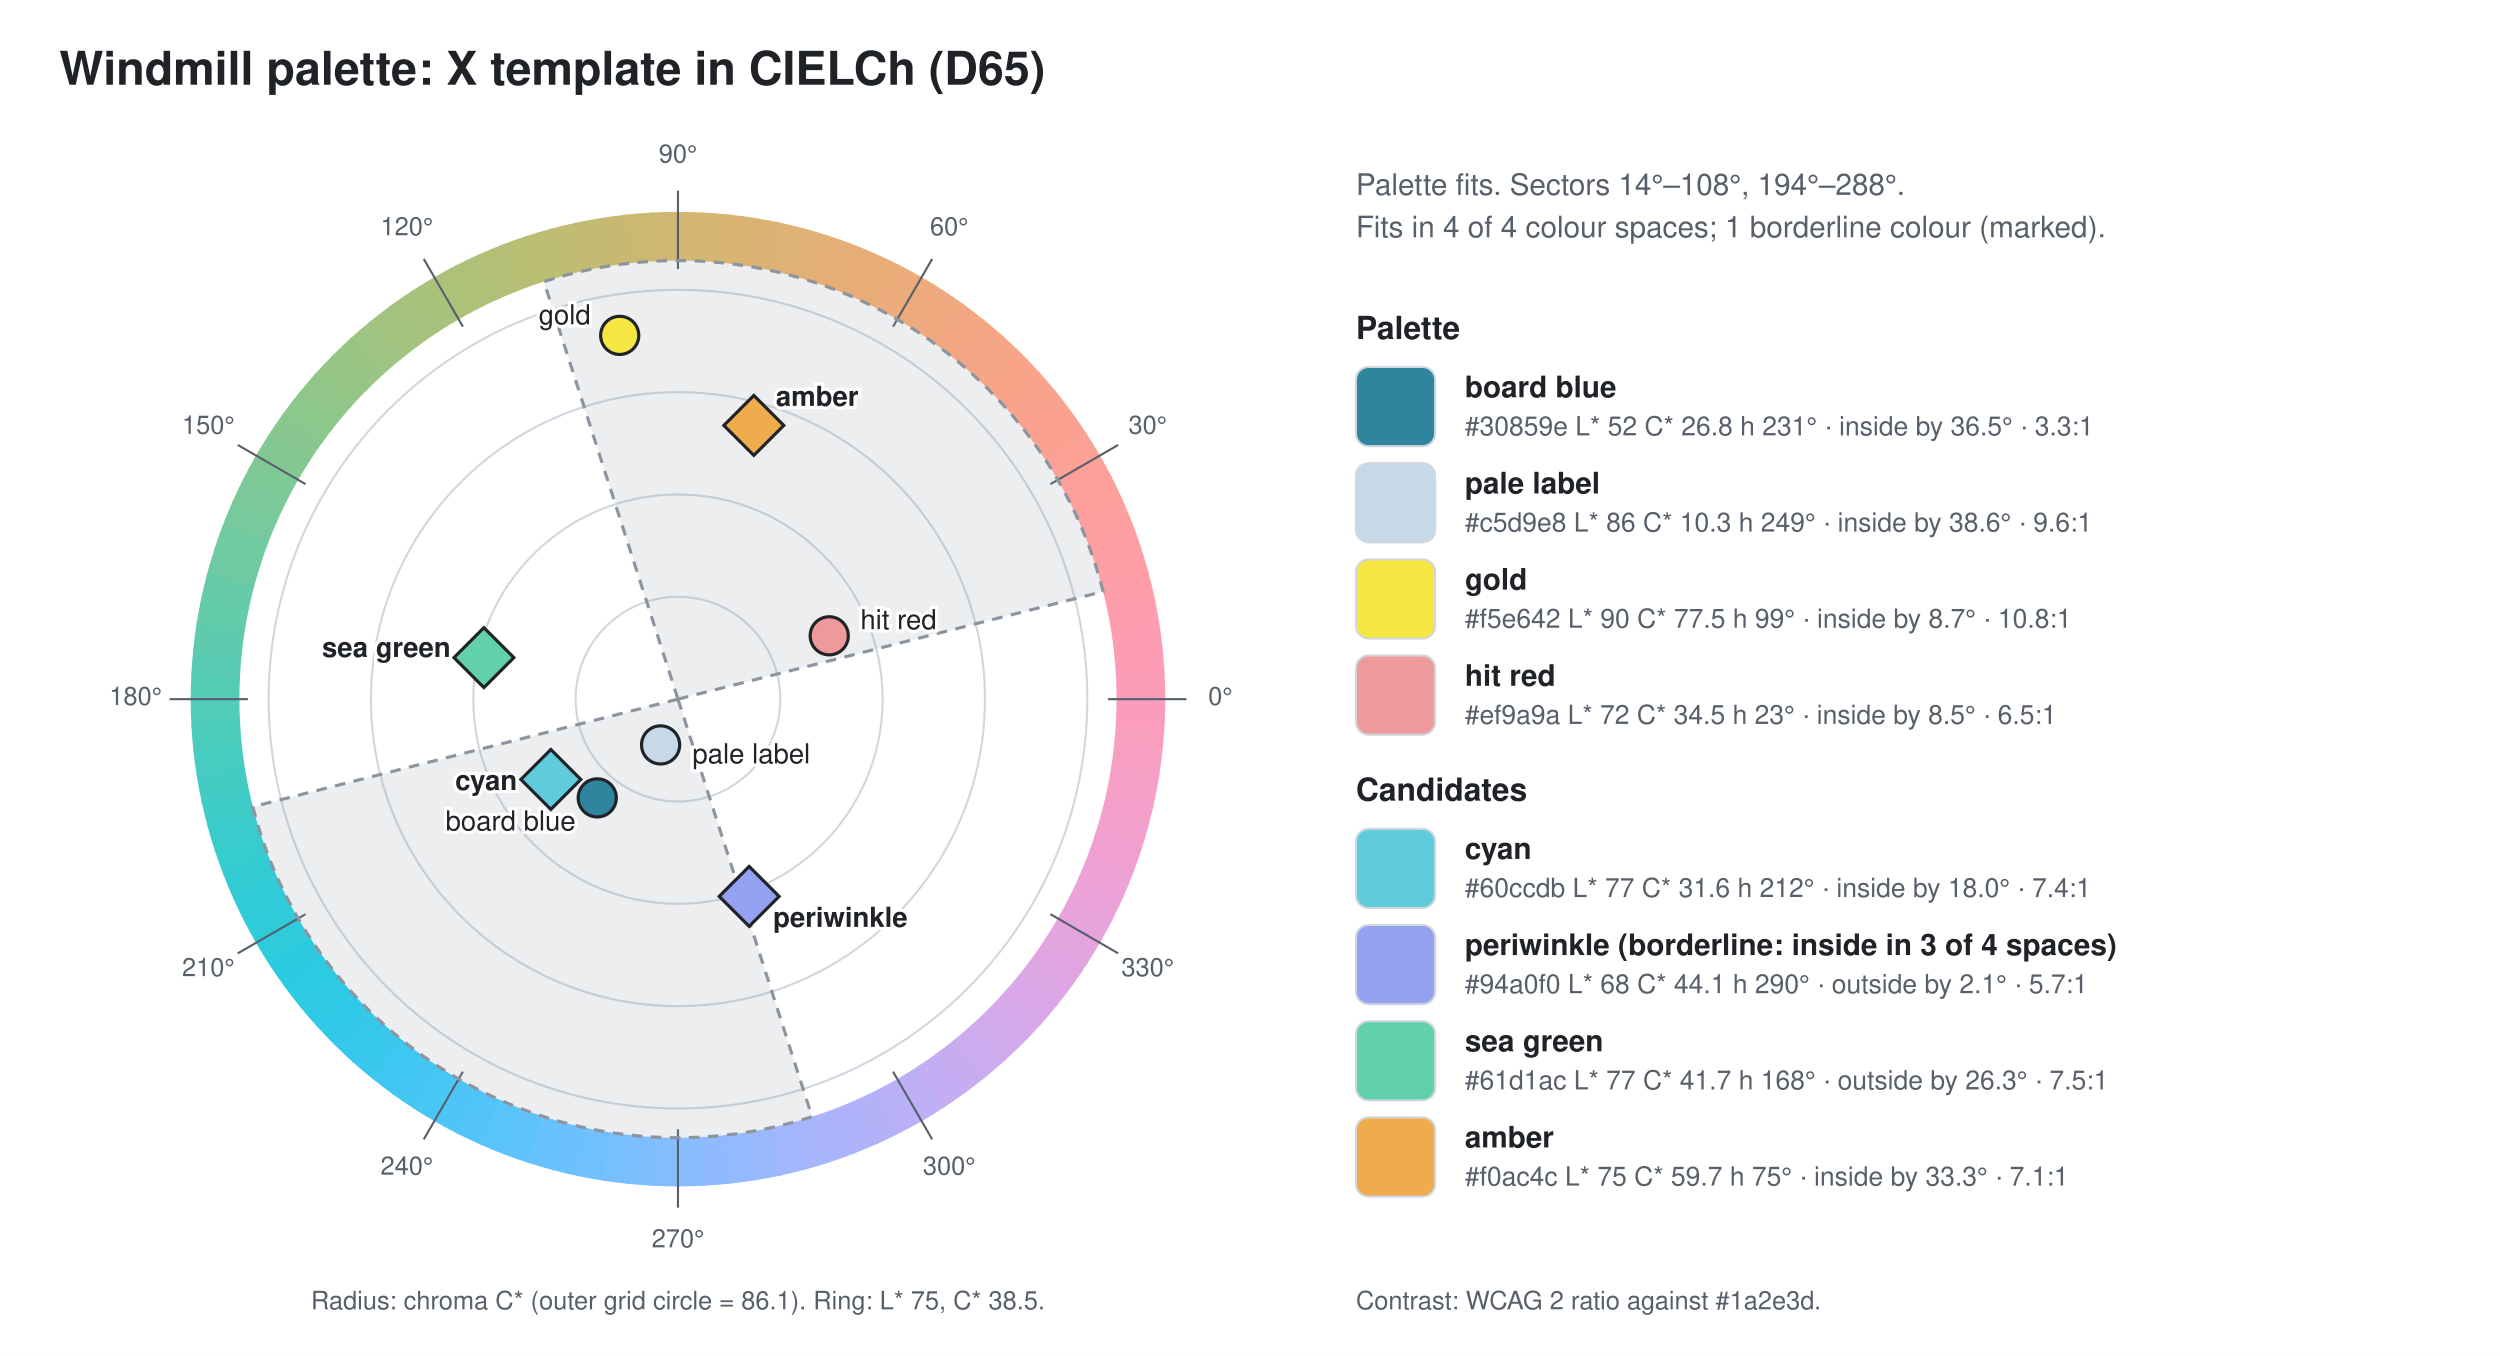
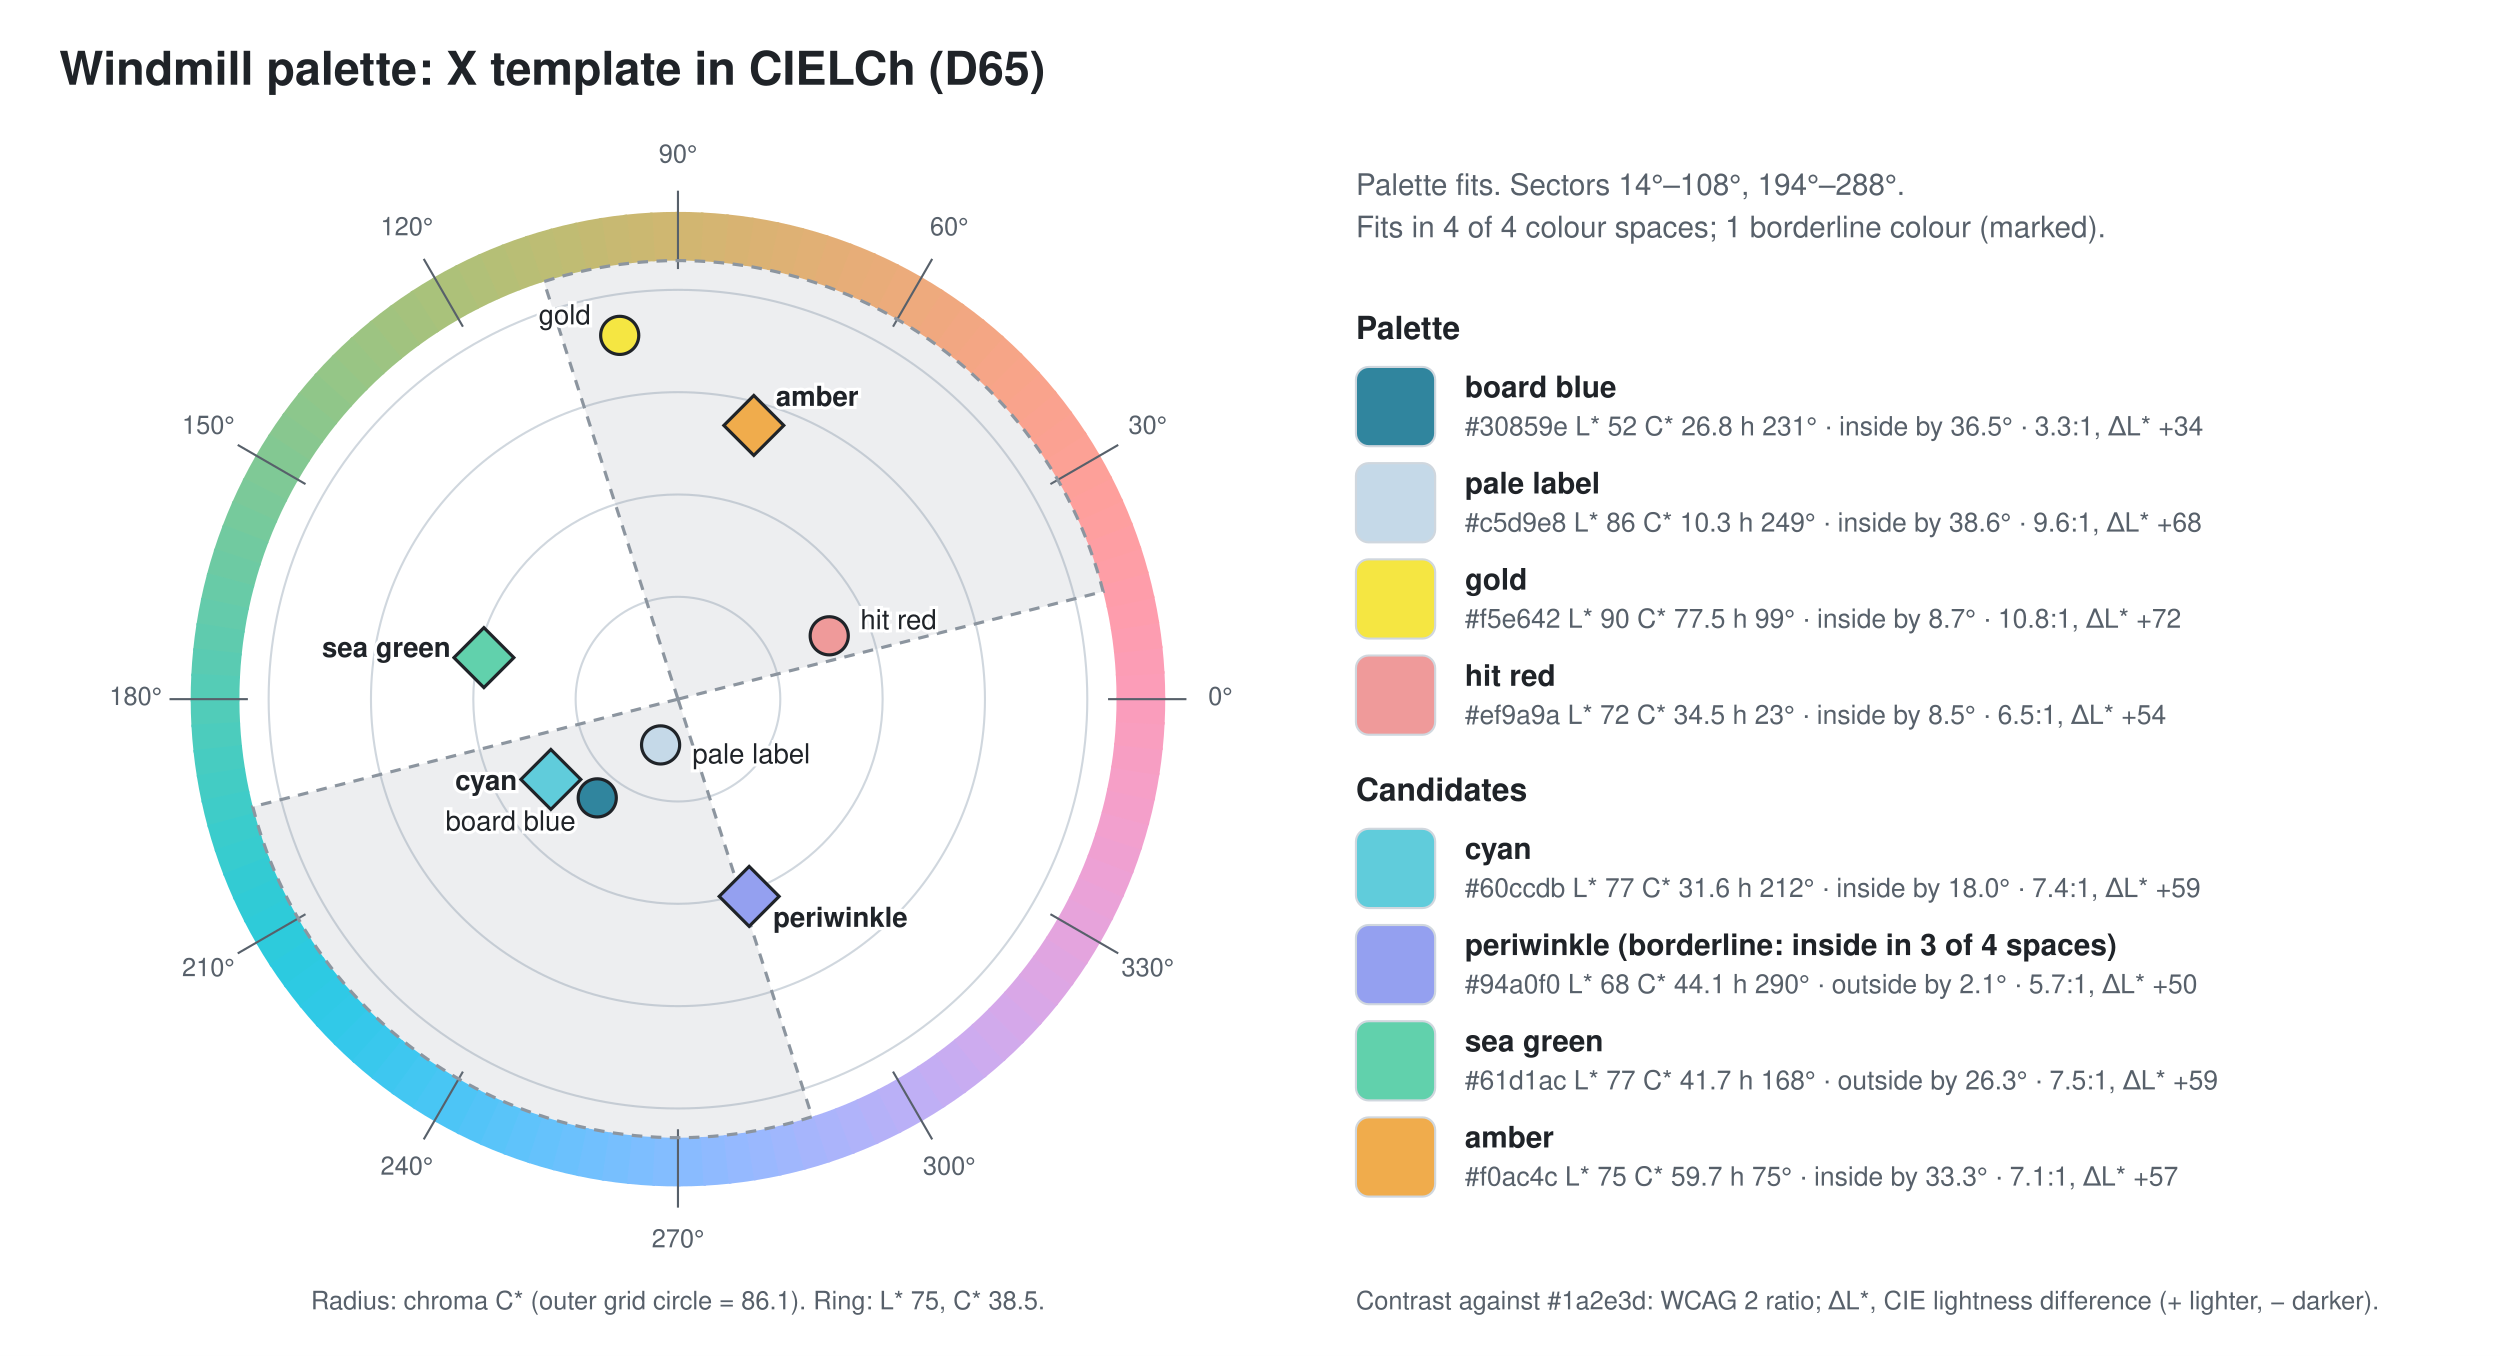
<svg xmlns="http://www.w3.org/2000/svg" width="1180" height="640" viewBox="0 0 1180 640" font-family="-apple-system, 'Segoe UI', Helvetica, Arial, sans-serif">
  <rect width="1180" height="640" fill="#ffffff" />
  <text x="28" y="40" fill="#1f2328" font-size="22" font-weight="600">Windmill palette: X template in CIELCh (D65)</text>
  <g transform="translate(320,330)">
    <path d="M 230.00 -0.00 A 230 230 0 0 0 229.62 -13.24 L 206.66 -11.92 A 207.0 207.0 0 0 1 207.00 -0.00 Z" fill="#fc9db8" />
    <path d="M 229.68 -12.04 A 230 230 0 0 0 228.61 -25.24 L 205.75 -22.72 A 207.0 207.0 0 0 1 206.72 -10.83 Z" fill="#fc9db5" />
    <path d="M 228.74 -24.04 A 230 230 0 0 0 226.98 -37.17 L 204.28 -33.45 A 207.0 207.0 0 0 1 205.87 -21.64 Z" fill="#fd9db1" />
    <path d="M 227.17 -35.98 A 230 230 0 0 0 224.72 -49.00 L 202.25 -44.10 A 207.0 207.0 0 0 1 204.45 -32.38 Z" fill="#fe9dad" />
    <path d="M 224.97 -47.82 A 230 230 0 0 0 221.85 -60.69 L 199.66 -54.62 A 207.0 207.0 0 0 1 202.48 -43.04 Z" fill="#fe9daa" />
    <path d="M 222.16 -59.53 A 230 230 0 0 0 218.37 -72.22 L 196.53 -65.00 A 207.0 207.0 0 0 1 199.95 -53.58 Z" fill="#fe9ea6" />
    <path d="M 218.74 -71.07 A 230 230 0 0 0 214.29 -83.55 L 192.86 -75.19 A 207.0 207.0 0 0 1 196.87 -63.97 Z" fill="#fe9ea3" />
    <path d="M 214.72 -82.42 A 230 230 0 0 0 209.62 -94.65 L 188.66 -85.18 A 207.0 207.0 0 0 1 193.25 -74.18 Z" fill="#fe9f9f" />
    <path d="M 210.12 -93.55 A 230 230 0 0 0 204.38 -105.49 L 183.94 -94.94 A 207.0 207.0 0 0 1 189.10 -84.19 Z" fill="#fe9f9c" />
    <path d="M 204.93 -104.42 A 230 230 0 0 0 198.58 -116.04 L 178.72 -104.44 A 207.0 207.0 0 0 1 184.44 -93.98 Z" fill="#fda099" />
    <path d="M 199.19 -115.00 A 230 230 0 0 0 192.24 -126.28 L 173.01 -113.65 A 207.0 207.0 0 0 1 179.27 -103.50 Z" fill="#fca195" />
    <path d="M 192.89 -125.27 A 230 230 0 0 0 185.36 -136.16 L 166.83 -122.55 A 207.0 207.0 0 0 1 173.60 -112.74 Z" fill="#fba192" />
    <path d="M 186.07 -135.19 A 230 230 0 0 0 177.98 -145.68 L 160.18 -131.11 A 207.0 207.0 0 0 1 167.47 -121.67 Z" fill="#faa28f" />
    <path d="M 178.74 -144.74 A 230 230 0 0 0 170.12 -154.79 L 153.10 -139.31 A 207.0 207.0 0 0 1 160.87 -130.27 Z" fill="#f9a38c" />
    <path d="M 170.92 -153.90 A 230 230 0 0 0 161.78 -163.48 L 145.60 -147.14 A 207.0 207.0 0 0 1 153.83 -138.51 Z" fill="#f8a489" />
    <path d="M 162.63 -162.63 A 230 230 0 0 0 153.00 -171.73 L 137.70 -154.55 A 207.0 207.0 0 0 1 146.37 -146.37 Z" fill="#f6a587" />
    <path d="M 153.90 -170.92 A 230 230 0 0 0 143.81 -179.50 L 129.43 -161.55 A 207.0 207.0 0 0 1 138.51 -153.83 Z" fill="#f4a684" />
    <path d="M 144.74 -178.74 A 230 230 0 0 0 134.21 -186.78 L 120.79 -168.10 A 207.0 207.0 0 0 1 130.27 -160.87 Z" fill="#f2a782" />
    <path d="M 135.19 -186.07 A 230 230 0 0 0 124.26 -193.55 L 111.83 -174.19 A 207.0 207.0 0 0 1 121.67 -167.47 Z" fill="#f0a87f" />
    <path d="M 125.27 -192.89 A 230 230 0 0 0 113.96 -199.79 L 102.56 -179.81 A 207.0 207.0 0 0 1 112.74 -173.60 Z" fill="#eeaa7d" />
    <path d="M 115.00 -199.19 A 230 230 0 0 0 103.34 -205.48 L 93.01 -184.93 A 207.0 207.0 0 0 1 103.50 -179.27 Z" fill="#ecab7b" />
    <path d="M 104.42 -204.93 A 230 230 0 0 0 92.45 -210.60 L 83.20 -189.54 A 207.0 207.0 0 0 1 93.98 -184.44 Z" fill="#e9ac79" />
    <path d="M 93.55 -210.12 A 230 230 0 0 0 81.30 -215.15 L 73.17 -193.64 A 207.0 207.0 0 0 1 84.19 -189.10 Z" fill="#e7ad78" />
    <path d="M 82.42 -214.72 A 230 230 0 0 0 69.93 -219.11 L 62.93 -197.20 A 207.0 207.0 0 0 1 74.18 -193.25 Z" fill="#e4ae76" />
    <path d="M 71.07 -218.74 A 230 230 0 0 0 58.36 -222.47 L 52.53 -200.22 A 207.0 207.0 0 0 1 63.97 -196.87 Z" fill="#e1b075" />
    <path d="M 59.53 -222.16 A 230 230 0 0 0 46.64 -225.22 L 41.98 -202.70 A 207.0 207.0 0 0 1 53.58 -199.95 Z" fill="#deb174" />
    <path d="M 47.82 -224.97 A 230 230 0 0 0 34.79 -227.35 L 31.31 -204.62 A 207.0 207.0 0 0 1 43.04 -202.48 Z" fill="#dbb273" />
    <path d="M 35.98 -227.17 A 230 230 0 0 0 22.84 -228.86 L 20.56 -205.98 A 207.0 207.0 0 0 1 32.38 -204.45 Z" fill="#d8b372" />
    <path d="M 24.04 -228.74 A 230 230 0 0 0 10.83 -229.74 L 9.75 -206.77 A 207.0 207.0 0 0 1 21.64 -205.87 Z" fill="#d5b572" />
    <path d="M 12.04 -229.68 A 230 230 0 0 0 -1.20 -230.00 L -1.08 -207.00 A 207.0 207.0 0 0 1 10.83 -206.72 Z" fill="#d2b671" />
    <path d="M 0.00 -230.00 A 230 230 0 0 0 -13.24 -229.62 L -11.92 -206.66 A 207.0 207.0 0 0 1 0.00 -207.00 Z" fill="#cfb771" />
    <path d="M -12.04 -229.68 A 230 230 0 0 0 -25.24 -228.61 L -22.72 -205.75 A 207.0 207.0 0 0 1 -10.83 -206.72 Z" fill="#cbb871" />
    <path d="M -24.04 -228.74 A 230 230 0 0 0 -37.17 -226.98 L -33.45 -204.28 A 207.0 207.0 0 0 1 -21.64 -205.87 Z" fill="#c8b972" />
    <path d="M -35.98 -227.17 A 230 230 0 0 0 -49.00 -224.72 L -44.10 -202.25 A 207.0 207.0 0 0 1 -32.38 -204.45 Z" fill="#c4ba72" />
    <path d="M -47.82 -224.97 A 230 230 0 0 0 -60.69 -221.85 L -54.62 -199.66 A 207.0 207.0 0 0 1 -43.04 -202.48 Z" fill="#c0bc73" />
    <path d="M -59.53 -222.16 A 230 230 0 0 0 -72.22 -218.37 L -65.00 -196.53 A 207.0 207.0 0 0 1 -53.58 -199.95 Z" fill="#bdbd74" />
    <path d="M -71.07 -218.74 A 230 230 0 0 0 -83.55 -214.29 L -75.19 -192.86 A 207.0 207.0 0 0 1 -63.97 -196.87 Z" fill="#b9be75" />
    <path d="M -82.42 -214.72 A 230 230 0 0 0 -94.65 -209.62 L -85.18 -188.66 A 207.0 207.0 0 0 1 -74.18 -193.25 Z" fill="#b5bf76" />
    <path d="M -93.55 -210.12 A 230 230 0 0 0 -105.49 -204.38 L -94.94 -183.94 A 207.0 207.0 0 0 1 -84.19 -189.10 Z" fill="#b1c078" />
    <path d="M -104.42 -204.93 A 230 230 0 0 0 -116.04 -198.58 L -104.44 -178.72 A 207.0 207.0 0 0 1 -93.98 -184.44 Z" fill="#adc179" />
    <path d="M -115.00 -199.19 A 230 230 0 0 0 -126.28 -192.24 L -113.65 -173.01 A 207.0 207.0 0 0 1 -103.50 -179.27 Z" fill="#a9c27b" />
    <path d="M -125.27 -192.89 A 230 230 0 0 0 -136.16 -185.36 L -122.55 -166.83 A 207.0 207.0 0 0 1 -112.74 -173.60 Z" fill="#a5c27d" />
    <path d="M -135.19 -186.07 A 230 230 0 0 0 -145.68 -177.98 L -131.11 -160.18 A 207.0 207.0 0 0 1 -121.67 -167.47 Z" fill="#a1c37f" />
    <path d="M -144.74 -178.74 A 230 230 0 0 0 -154.79 -170.12 L -139.31 -153.10 A 207.0 207.0 0 0 1 -130.27 -160.87 Z" fill="#9dc482" />
    <path d="M -153.90 -170.92 A 230 230 0 0 0 -163.48 -161.78 L -147.14 -145.60 A 207.0 207.0 0 0 1 -138.51 -153.83 Z" fill="#99c584" />
    <path d="M -162.63 -162.63 A 230 230 0 0 0 -171.73 -153.00 L -154.55 -137.70 A 207.0 207.0 0 0 1 -146.37 -146.37 Z" fill="#95c687" />
    <path d="M -170.92 -153.90 A 230 230 0 0 0 -179.50 -143.81 L -161.55 -129.43 A 207.0 207.0 0 0 1 -153.83 -138.51 Z" fill="#90c689" />
    <path d="M -178.74 -144.74 A 230 230 0 0 0 -186.78 -134.21 L -168.10 -120.79 A 207.0 207.0 0 0 1 -160.87 -130.27 Z" fill="#8cc78c" />
    <path d="M -186.07 -135.19 A 230 230 0 0 0 -193.55 -124.26 L -174.19 -111.83 A 207.0 207.0 0 0 1 -167.47 -121.67 Z" fill="#88c78f" />
    <path d="M -192.89 -125.27 A 230 230 0 0 0 -199.79 -113.96 L -179.81 -102.56 A 207.0 207.0 0 0 1 -173.60 -112.74 Z" fill="#83c892" />
    <path d="M -199.19 -115.00 A 230 230 0 0 0 -205.48 -103.34 L -184.93 -93.01 A 207.0 207.0 0 0 1 -179.27 -103.50 Z" fill="#7fc996" />
    <path d="M -204.93 -104.42 A 230 230 0 0 0 -210.60 -92.45 L -189.54 -83.20 A 207.0 207.0 0 0 1 -184.44 -93.98 Z" fill="#7bc999" />
    <path d="M -210.12 -93.55 A 230 230 0 0 0 -215.15 -81.30 L -193.64 -73.17 A 207.0 207.0 0 0 1 -189.10 -84.19 Z" fill="#76ca9c" />
    <path d="M -214.72 -82.42 A 230 230 0 0 0 -219.11 -69.93 L -197.20 -62.93 A 207.0 207.0 0 0 1 -193.25 -74.18 Z" fill="#71caa0" />
    <path d="M -218.74 -71.07 A 230 230 0 0 0 -222.47 -58.36 L -200.22 -52.53 A 207.0 207.0 0 0 1 -196.87 -63.97 Z" fill="#6dcaa3" />
    <path d="M -222.16 -59.53 A 230 230 0 0 0 -225.22 -46.64 L -202.70 -41.98 A 207.0 207.0 0 0 1 -199.95 -53.58 Z" fill="#68cba7" />
    <path d="M -224.97 -47.82 A 230 230 0 0 0 -227.35 -34.79 L -204.62 -31.31 A 207.0 207.0 0 0 1 -202.48 -43.04 Z" fill="#64cbab" />
    <path d="M -227.17 -35.98 A 230 230 0 0 0 -228.86 -22.84 L -205.98 -20.56 A 207.0 207.0 0 0 1 -204.45 -32.38 Z" fill="#5fcbae" />
    <path d="M -228.74 -24.04 A 230 230 0 0 0 -229.74 -10.83 L -206.77 -9.75 A 207.0 207.0 0 0 1 -205.87 -21.64 Z" fill="#5acbb2" />
    <path d="M -229.68 -12.04 A 230 230 0 0 0 -230.00 1.20 L -207.00 1.08 A 207.0 207.0 0 0 1 -206.72 -10.83 Z" fill="#55ccb6" />
    <path d="M -230.00 -0.00 A 230 230 0 0 0 -229.62 13.24 L -206.66 11.92 A 207.0 207.0 0 0 1 -207.00 -0.00 Z" fill="#51ccb9" />
    <path d="M -229.68 12.04 A 230 230 0 0 0 -228.61 25.24 L -205.75 22.72 A 207.0 207.0 0 0 1 -206.72 10.83 Z" fill="#4cccbd" />
    <path d="M -228.74 24.04 A 230 230 0 0 0 -226.98 37.17 L -204.28 33.45 A 207.0 207.0 0 0 1 -205.87 21.64 Z" fill="#47ccc1" />
    <path d="M -227.17 35.98 A 230 230 0 0 0 -224.72 49.00 L -202.25 44.10 A 207.0 207.0 0 0 1 -204.45 32.38 Z" fill="#43ccc4" />
    <path d="M -224.97 47.82 A 230 230 0 0 0 -221.85 60.69 L -199.66 54.62 A 207.0 207.0 0 0 1 -202.48 43.04 Z" fill="#3fccc8" />
    <path d="M -222.16 59.53 A 230 230 0 0 0 -218.37 72.22 L -196.53 65.00 A 207.0 207.0 0 0 1 -199.95 53.58 Z" fill="#3acccc" />
    <path d="M -218.74 71.07 A 230 230 0 0 0 -214.29 83.55 L -192.86 75.19 A 207.0 207.0 0 0 1 -196.87 63.97 Z" fill="#37cccf" />
    <path d="M -214.72 82.42 A 230 230 0 0 0 -209.62 94.65 L -188.66 85.18 A 207.0 207.0 0 0 1 -193.25 74.18 Z" fill="#33cbd3" />
    <path d="M -210.12 93.55 A 230 230 0 0 0 -204.38 105.49 L -183.94 94.94 A 207.0 207.0 0 0 1 -189.10 84.19 Z" fill="#30cbd6" />
    <path d="M -204.93 104.42 A 230 230 0 0 0 -198.58 116.04 L -178.72 104.44 A 207.0 207.0 0 0 1 -184.44 93.98 Z" fill="#2ecbd9" />
    <path d="M -199.19 115.00 A 230 230 0 0 0 -192.24 126.28 L -173.01 113.65 A 207.0 207.0 0 0 1 -179.27 103.50 Z" fill="#2dcbdc" />
    <path d="M -192.89 125.27 A 230 230 0 0 0 -185.36 136.16 L -166.83 122.55 A 207.0 207.0 0 0 1 -173.60 112.74 Z" fill="#2ccae0" />
    <path d="M -186.07 135.19 A 230 230 0 0 0 -177.98 145.68 L -160.18 131.11 A 207.0 207.0 0 0 1 -167.47 121.67 Z" fill="#2dcae3" />
    <path d="M -178.74 144.74 A 230 230 0 0 0 -170.12 154.79 L -153.10 139.31 A 207.0 207.0 0 0 1 -160.87 130.27 Z" fill="#2fc9e6" />
    <path d="M -170.92 153.90 A 230 230 0 0 0 -161.78 163.48 L -145.60 147.14 A 207.0 207.0 0 0 1 -153.83 138.51 Z" fill="#31c9e8" />
    <path d="M -162.63 162.63 A 230 230 0 0 0 -153.00 171.73 L -137.70 154.55 A 207.0 207.0 0 0 1 -146.37 146.37 Z" fill="#35c8eb" />
    <path d="M -153.90 170.92 A 230 230 0 0 0 -143.81 179.50 L -129.43 161.55 A 207.0 207.0 0 0 1 -138.51 153.83 Z" fill="#39c8ed" />
    <path d="M -144.74 178.74 A 230 230 0 0 0 -134.21 186.78 L -120.79 168.10 A 207.0 207.0 0 0 1 -130.27 160.87 Z" fill="#3ec7f0" />
    <path d="M -135.19 186.07 A 230 230 0 0 0 -124.26 193.55 L -111.83 174.19 A 207.0 207.0 0 0 1 -121.67 167.47 Z" fill="#43c7f2" />
    <path d="M -125.27 192.89 A 230 230 0 0 0 -113.96 199.79 L -102.56 179.81 A 207.0 207.0 0 0 1 -112.74 173.60 Z" fill="#48c6f4" />
    <path d="M -115.00 199.19 A 230 230 0 0 0 -103.34 205.48 L -93.01 184.93 A 207.0 207.0 0 0 1 -103.50 179.27 Z" fill="#4dc5f6" />
    <path d="M -104.42 204.93 A 230 230 0 0 0 -92.45 210.60 L -83.20 189.54 A 207.0 207.0 0 0 1 -93.98 184.44 Z" fill="#53c4f8" />
    <path d="M -93.55 210.12 A 230 230 0 0 0 -81.30 215.15 L -73.17 193.64 A 207.0 207.0 0 0 1 -84.19 189.10 Z" fill="#59c4f9" />
    <path d="M -82.42 214.72 A 230 230 0 0 0 -69.93 219.11 L -62.93 197.20 A 207.0 207.0 0 0 1 -74.18 193.25 Z" fill="#5fc3fb" />
    <path d="M -71.07 218.74 A 230 230 0 0 0 -58.36 222.47 L -52.53 200.22 A 207.0 207.0 0 0 1 -63.97 196.87 Z" fill="#65c2fc" />
    <path d="M -59.53 222.16 A 230 230 0 0 0 -46.64 225.22 L -41.98 202.70 A 207.0 207.0 0 0 1 -53.58 199.95 Z" fill="#6bc1fd" />
    <path d="M -47.82 224.97 A 230 230 0 0 0 -34.79 227.35 L -31.31 204.62 A 207.0 207.0 0 0 1 -43.04 202.48 Z" fill="#71c0fe" />
    <path d="M -35.98 227.17 A 230 230 0 0 0 -22.84 228.86 L -20.56 205.98 A 207.0 207.0 0 0 1 -32.38 204.45 Z" fill="#77bffe" />
    <path d="M -24.04 228.74 A 230 230 0 0 0 -10.83 229.74 L -9.75 206.77 A 207.0 207.0 0 0 1 -21.64 205.87 Z" fill="#7dbeff" />
    <path d="M -12.04 229.68 A 230 230 0 0 0 1.20 230.00 L 1.08 207.00 A 207.0 207.0 0 0 1 -10.83 206.72 Z" fill="#83bdff" />
    <path d="M -0.00 230.00 A 230 230 0 0 0 13.24 229.62 L 11.92 206.66 A 207.0 207.0 0 0 1 -0.00 207.00 Z" fill="#89bbff" />
    <path d="M 12.04 229.68 A 230 230 0 0 0 25.24 228.61 L 22.72 205.75 A 207.0 207.0 0 0 1 10.83 206.72 Z" fill="#8fbaff" />
    <path d="M 24.04 228.74 A 230 230 0 0 0 37.17 226.98 L 33.45 204.28 A 207.0 207.0 0 0 1 21.64 205.87 Z" fill="#95b9ff" />
    <path d="M 35.98 227.17 A 230 230 0 0 0 49.00 224.72 L 44.10 202.25 A 207.0 207.0 0 0 1 32.38 204.45 Z" fill="#9ab8fe" />
    <path d="M 47.82 224.97 A 230 230 0 0 0 60.69 221.85 L 54.62 199.66 A 207.0 207.0 0 0 1 43.04 202.48 Z" fill="#a0b7fd" />
    <path d="M 59.53 222.16 A 230 230 0 0 0 72.22 218.37 L 65.00 196.53 A 207.0 207.0 0 0 1 53.58 199.95 Z" fill="#a6b5fc" />
    <path d="M 71.07 218.74 A 230 230 0 0 0 83.55 214.29 L 75.19 192.86 A 207.0 207.0 0 0 1 63.97 196.87 Z" fill="#abb4fb" />
    <path d="M 82.42 214.72 A 230 230 0 0 0 94.65 209.62 L 85.18 188.66 A 207.0 207.0 0 0 1 74.18 193.25 Z" fill="#b0b3fa" />
    <path d="M 93.55 210.12 A 230 230 0 0 0 105.49 204.38 L 94.94 183.94 A 207.0 207.0 0 0 1 84.19 189.10 Z" fill="#b5b1f8" />
    <path d="M 104.42 204.93 A 230 230 0 0 0 116.04 198.58 L 104.44 178.72 A 207.0 207.0 0 0 1 93.98 184.44 Z" fill="#bab0f7" />
    <path d="M 115.00 199.19 A 230 230 0 0 0 126.28 192.24 L 113.65 173.01 A 207.0 207.0 0 0 1 103.50 179.27 Z" fill="#bfaff5" />
    <path d="M 125.27 192.89 A 230 230 0 0 0 136.16 185.36 L 122.55 166.83 A 207.0 207.0 0 0 1 112.74 173.60 Z" fill="#c4adf3" />
    <path d="M 135.19 186.07 A 230 230 0 0 0 145.68 177.98 L 131.11 160.18 A 207.0 207.0 0 0 1 121.67 167.47 Z" fill="#c8acf1" />
    <path d="M 144.74 178.74 A 230 230 0 0 0 154.79 170.12 L 139.31 153.10 A 207.0 207.0 0 0 1 130.27 160.87 Z" fill="#cdabef" />
    <path d="M 153.90 170.92 A 230 230 0 0 0 163.48 161.78 L 147.14 145.60 A 207.0 207.0 0 0 1 138.51 153.83 Z" fill="#d1aaec" />
    <path d="M 162.63 162.63 A 230 230 0 0 0 171.73 153.00 L 154.55 137.70 A 207.0 207.0 0 0 1 146.37 146.37 Z" fill="#d5a8ea" />
    <path d="M 170.92 153.90 A 230 230 0 0 0 179.50 143.81 L 161.55 129.43 A 207.0 207.0 0 0 1 153.83 138.51 Z" fill="#d9a7e7" />
    <path d="M 178.74 144.74 A 230 230 0 0 0 186.78 134.21 L 168.10 120.79 A 207.0 207.0 0 0 1 160.87 130.27 Z" fill="#dda6e4" />
    <path d="M 186.07 135.19 A 230 230 0 0 0 193.55 124.26 L 174.19 111.83 A 207.0 207.0 0 0 1 167.47 121.67 Z" fill="#e0a5e1" />
    <path d="M 192.89 125.27 A 230 230 0 0 0 199.79 113.96 L 179.81 102.56 A 207.0 207.0 0 0 1 173.60 112.74 Z" fill="#e4a4de" />
    <path d="M 199.19 115.00 A 230 230 0 0 0 205.48 103.34 L 184.93 93.01 A 207.0 207.0 0 0 1 179.27 103.50 Z" fill="#e7a3db" />
    <path d="M 204.93 104.42 A 230 230 0 0 0 210.60 92.45 L 189.54 83.20 A 207.0 207.0 0 0 1 184.44 93.98 Z" fill="#eaa2d8" />
    <path d="M 210.12 93.55 A 230 230 0 0 0 215.15 81.30 L 193.64 73.17 A 207.0 207.0 0 0 1 189.10 84.19 Z" fill="#eda1d5" />
    <path d="M 214.72 82.42 A 230 230 0 0 0 219.11 69.93 L 197.20 62.93 A 207.0 207.0 0 0 1 193.25 74.18 Z" fill="#efa0d1" />
    <path d="M 218.74 71.07 A 230 230 0 0 0 222.47 58.36 L 200.22 52.53 A 207.0 207.0 0 0 1 196.87 63.97 Z" fill="#f2a0ce" />
    <path d="M 222.16 59.53 A 230 230 0 0 0 225.22 46.64 L 202.70 41.98 A 207.0 207.0 0 0 1 199.95 53.58 Z" fill="#f49fca" />
    <path d="M 224.97 47.82 A 230 230 0 0 0 227.35 34.79 L 204.62 31.31 A 207.0 207.0 0 0 1 202.48 43.04 Z" fill="#f69fc7" />
    <path d="M 227.17 35.98 A 230 230 0 0 0 228.86 22.84 L 205.98 20.56 A 207.0 207.0 0 0 1 204.45 32.38 Z" fill="#f79ec3" />
    <path d="M 228.74 24.04 A 230 230 0 0 0 229.74 10.83 L 206.77 9.75 A 207.0 207.0 0 0 1 205.87 21.64 Z" fill="#f99ebf" />
    <path d="M 229.68 12.04 A 230 230 0 0 0 230.00 -1.20 L 207.00 -1.08 A 207.0 207.0 0 0 1 206.72 10.83 Z" fill="#fa9dbc" />
    <circle r="48.3" fill="none" stroke="#d0d7de" stroke-width="1" />
    <circle r="96.6" fill="none" stroke="#d0d7de" stroke-width="1" />
    <circle r="144.9" fill="none" stroke="#d0d7de" stroke-width="1" />
    <circle r="193.2" fill="none" stroke="#d0d7de" stroke-width="1" />
    <line x1="203.0" y1="-0.0" x2="240.0" y2="-0.0" stroke="#57606a" stroke-width="1" />
    <text x="256.0" y="-0.0" fill="#57606a" font-size="12" text-anchor="middle" dominant-baseline="central">0°</text>
    <line x1="175.8" y1="-101.5" x2="207.8" y2="-120.0" stroke="#57606a" stroke-width="1" />
    <text x="221.7" y="-128.0" fill="#57606a" font-size="12" text-anchor="middle" dominant-baseline="central">30°</text>
    <line x1="101.5" y1="-175.8" x2="120.0" y2="-207.8" stroke="#57606a" stroke-width="1" />
    <text x="128.0" y="-221.7" fill="#57606a" font-size="12" text-anchor="middle" dominant-baseline="central">60°</text>
    <line x1="0.0" y1="-203.0" x2="0.0" y2="-240.0" stroke="#57606a" stroke-width="1" />
    <text x="0.0" y="-256.0" fill="#57606a" font-size="12" text-anchor="middle" dominant-baseline="central">90°</text>
    <line x1="-101.5" y1="-175.8" x2="-120.0" y2="-207.8" stroke="#57606a" stroke-width="1" />
    <text x="-128.0" y="-221.7" fill="#57606a" font-size="12" text-anchor="middle" dominant-baseline="central">120°</text>
    <line x1="-175.8" y1="-101.5" x2="-207.8" y2="-120.0" stroke="#57606a" stroke-width="1" />
    <text x="-221.7" y="-128.0" fill="#57606a" font-size="12" text-anchor="middle" dominant-baseline="central">150°</text>
    <line x1="-203.0" y1="-0.0" x2="-240.0" y2="-0.0" stroke="#57606a" stroke-width="1" />
    <text x="-256.0" y="-0.0" fill="#57606a" font-size="12" text-anchor="middle" dominant-baseline="central">180°</text>
    <line x1="-175.8" y1="101.5" x2="-207.8" y2="120.0" stroke="#57606a" stroke-width="1" />
    <text x="-221.7" y="128.0" fill="#57606a" font-size="12" text-anchor="middle" dominant-baseline="central">210°</text>
    <line x1="-101.5" y1="175.8" x2="-120.0" y2="207.8" stroke="#57606a" stroke-width="1" />
    <text x="-128.0" y="221.7" fill="#57606a" font-size="12" text-anchor="middle" dominant-baseline="central">240°</text>
    <line x1="-0.0" y1="203.0" x2="-0.0" y2="240.0" stroke="#57606a" stroke-width="1" />
    <text x="-0.0" y="256.0" fill="#57606a" font-size="12" text-anchor="middle" dominant-baseline="central">270°</text>
    <line x1="101.5" y1="175.8" x2="120.0" y2="207.8" stroke="#57606a" stroke-width="1" />
    <text x="128.0" y="221.7" fill="#57606a" font-size="12" text-anchor="middle" dominant-baseline="central">300°</text>
    <line x1="175.8" y1="101.5" x2="207.8" y2="120.0" stroke="#57606a" stroke-width="1" />
    <text x="221.7" y="128.0" fill="#57606a" font-size="12" text-anchor="middle" dominant-baseline="central">330°</text>
    <path d="M 0 0 L 200.68 -50.78 A 207.0 207.0 0 0 0 -63.28 -197.09 Z" fill="#8c959f" fill-opacity="0.16" stroke="#8c959f" stroke-width="1.5" stroke-dasharray="5 4" />
    <path d="M 0 0 L -200.68 50.78 A 207.0 207.0 0 0 0 63.28 197.09 Z" fill="#8c959f" fill-opacity="0.16" stroke="#8c959f" stroke-width="1.5" stroke-dasharray="5 4" />
    <circle cx="-38.1" cy="46.6" r="9" fill="#30859e" stroke="#1f2328" stroke-width="1.5" />
    <circle cx="-8.2" cy="21.6" r="9" fill="#c5d9e8" stroke="#1f2328" stroke-width="1.5" />
    <circle cx="-27.5" cy="-171.7" r="9" fill="#f5e642" stroke="#1f2328" stroke-width="1.5" />
    <circle cx="71.4" cy="-29.9" r="9" fill="#ef9a9a" stroke="#1f2328" stroke-width="1.5" />
    <rect x="-70.0" y="27.9" width="20" height="20" transform="rotate(45 -60.0 37.9)" fill="#60ccdb" stroke="#1f2328" stroke-width="1.5" />
    <rect x="23.6" y="83.1" width="20" height="20" transform="rotate(45 33.6 93.1)" fill="#94a0f0" stroke="#1f2328" stroke-width="1.5" />
    <rect x="-101.6" y="-29.6" width="20" height="20" transform="rotate(45 -91.6 -19.6)" fill="#61d1ac" stroke="#1f2328" stroke-width="1.5" />
    <rect x="25.8" y="-139.2" width="20" height="20" transform="rotate(45 35.8 -129.2)" fill="#f0ac4c" stroke="#1f2328" stroke-width="1.5" />
    <text x="-48.3" y="59.0" fill="#1f2328" font-size="13" font-weight="400" text-anchor="end" dominant-baseline="central" paint-order="stroke" stroke="#ffffff" stroke-width="3">board blue</text>
    <text x="6.8" y="27.3" fill="#1f2328" font-size="13" font-weight="400" text-anchor="start" dominant-baseline="central" paint-order="stroke" stroke="#ffffff" stroke-width="3">pale label</text>
    <text x="-41.2" y="-179.9" fill="#1f2328" font-size="13" font-weight="400" text-anchor="end" dominant-baseline="central" paint-order="stroke" stroke="#ffffff" stroke-width="3">gold</text>
    <text x="86.1" y="-36.0" fill="#1f2328" font-size="13" font-weight="400" text-anchor="start" dominant-baseline="central" paint-order="stroke" stroke="#ffffff" stroke-width="3">hit red</text>
    <text x="-75.9" y="39.9" fill="#1f2328" font-size="13" font-weight="600" text-anchor="end" dominant-baseline="central" paint-order="stroke" stroke="#ffffff" stroke-width="3">cyan</text>
    <text x="44.9" y="104.5" fill="#1f2328" font-size="13" font-weight="600" text-anchor="start" dominant-baseline="central" paint-order="stroke" stroke="#ffffff" stroke-width="3">periwinkle</text>
    <text x="-107.3" y="-22.9" fill="#1f2328" font-size="13" font-weight="600" text-anchor="end" dominant-baseline="central" paint-order="stroke" stroke="#ffffff" stroke-width="3">sea green</text>
    <text x="46.2" y="-141.4" fill="#1f2328" font-size="13" font-weight="600" text-anchor="start" dominant-baseline="central" paint-order="stroke" stroke="#ffffff" stroke-width="3">amber</text>
  </g>
  <text x="320" y="618" fill="#57606a" font-size="12" text-anchor="middle">Radius: chroma C* (outer grid circle = 86.1). Ring: L* 75, C* 38.5.</text>
  <text x="640" y="92" fill="#57606a" font-size="14">Palette fits. Sectors 14°–108°, 194°–288°.</text>
  <text x="640" y="112" fill="#57606a" font-size="14">Fits in 4 of 4 colour spaces; 1 borderline colour (marked).</text>
  <text x="640" y="160" fill="#1f2328" font-size="15" font-weight="600">Palette</text>
  <rect x="640" y="173.2" width="37.4" height="37.4" rx="6" fill="#30859e" stroke="#d0d7de" />
  <text x="691.4" y="187.5" fill="#1f2328" font-size="14" font-weight="600">board blue</text>
-   <text x="691.4" y="205.5" fill="#57606a" font-size="12.5">#30859e  L* 52  C* 26.8  h 231°  ·  inside by 36.5°  ·  3.3:1</text>
+   <text x="691.4" y="205.5" fill="#57606a" font-size="12.5">#30859e  L* 52  C* 26.8  h 231°  ·  inside by 36.5°  ·  3.3:1, ΔL* +34</text>
  <rect x="640" y="218.6" width="37.4" height="37.4" rx="6" fill="#c5d9e8" stroke="#d0d7de" />
  <text x="691.4" y="232.9" fill="#1f2328" font-size="14" font-weight="600">pale label</text>
-   <text x="691.4" y="250.9" fill="#57606a" font-size="12.5">#c5d9e8  L* 86  C* 10.3  h 249°  ·  inside by 38.6°  ·  9.6:1</text>
+   <text x="691.4" y="250.9" fill="#57606a" font-size="12.5">#c5d9e8  L* 86  C* 10.3  h 249°  ·  inside by 38.6°  ·  9.6:1, ΔL* +68</text>
  <rect x="640" y="264.0" width="37.4" height="37.4" rx="6" fill="#f5e642" stroke="#d0d7de" />
  <text x="691.4" y="278.3" fill="#1f2328" font-size="14" font-weight="600">gold</text>
-   <text x="691.4" y="296.3" fill="#57606a" font-size="12.5">#f5e642  L* 90  C* 77.5  h 99°  ·  inside by 8.7°  ·  10.8:1</text>
+   <text x="691.4" y="296.3" fill="#57606a" font-size="12.5">#f5e642  L* 90  C* 77.5  h 99°  ·  inside by 8.7°  ·  10.8:1, ΔL* +72</text>
  <rect x="640" y="309.4" width="37.4" height="37.4" rx="6" fill="#ef9a9a" stroke="#d0d7de" />
  <text x="691.4" y="323.7" fill="#1f2328" font-size="14" font-weight="600">hit red</text>
-   <text x="691.4" y="341.7" fill="#57606a" font-size="12.5">#ef9a9a  L* 72  C* 34.5  h 23°  ·  inside by 8.5°  ·  6.5:1</text>
+   <text x="691.4" y="341.7" fill="#57606a" font-size="12.5">#ef9a9a  L* 72  C* 34.5  h 23°  ·  inside by 8.5°  ·  6.5:1, ΔL* +54</text>
  <text x="640" y="377.92" fill="#1f2328" font-size="15" font-weight="600">Candidates</text>
  <rect x="640" y="391.2" width="37.4" height="37.4" rx="6" fill="#60ccdb" stroke="#d0d7de" />
  <text x="691.4" y="405.4" fill="#1f2328" font-size="14" font-weight="600">cyan</text>
-   <text x="691.4" y="423.4" fill="#57606a" font-size="12.5">#60ccdb  L* 77  C* 31.6  h 212°  ·  inside by 18.0°  ·  7.4:1</text>
+   <text x="691.4" y="423.4" fill="#57606a" font-size="12.5">#60ccdb  L* 77  C* 31.6  h 212°  ·  inside by 18.0°  ·  7.4:1, ΔL* +59</text>
  <rect x="640" y="436.6" width="37.4" height="37.4" rx="6" fill="#94a0f0" stroke="#d0d7de" />
  <text x="691.4" y="450.8" fill="#1f2328" font-size="14" font-weight="600">periwinkle  (borderline: inside in 3 of 4 spaces)</text>
-   <text x="691.4" y="468.8" fill="#57606a" font-size="12.5">#94a0f0  L* 68  C* 44.1  h 290°  ·  outside by 2.1°  ·  5.7:1</text>
+   <text x="691.4" y="468.8" fill="#57606a" font-size="12.5">#94a0f0  L* 68  C* 44.1  h 290°  ·  outside by 2.1°  ·  5.7:1, ΔL* +50</text>
  <rect x="640" y="482.0" width="37.4" height="37.4" rx="6" fill="#61d1ac" stroke="#d0d7de" />
  <text x="691.4" y="496.2" fill="#1f2328" font-size="14" font-weight="600">sea green</text>
-   <text x="691.4" y="514.2" fill="#57606a" font-size="12.5">#61d1ac  L* 77  C* 41.7  h 168°  ·  outside by 26.3°  ·  7.5:1</text>
+   <text x="691.4" y="514.2" fill="#57606a" font-size="12.5">#61d1ac  L* 77  C* 41.7  h 168°  ·  outside by 26.3°  ·  7.5:1, ΔL* +59</text>
  <rect x="640" y="527.4" width="37.4" height="37.4" rx="6" fill="#f0ac4c" stroke="#d0d7de" />
  <text x="691.4" y="541.6" fill="#1f2328" font-size="14" font-weight="600">amber</text>
-   <text x="691.4" y="559.6" fill="#57606a" font-size="12.5">#f0ac4c  L* 75  C* 59.7  h 75°  ·  inside by 33.3°  ·  7.1:1</text>
-   <text x="640" y="618" fill="#57606a" font-size="12">Contrast: WCAG 2 ratio against #1a2e3d.</text>
+   <text x="691.4" y="559.6" fill="#57606a" font-size="12.5">#f0ac4c  L* 75  C* 59.7  h 75°  ·  inside by 33.3°  ·  7.1:1, ΔL* +57</text>
+   <text x="640" y="618" fill="#57606a" font-size="12">Contrast against #1a2e3d: WCAG 2 ratio; ΔL*, CIE lightness difference (+ lighter, − darker).</text>
</svg>
